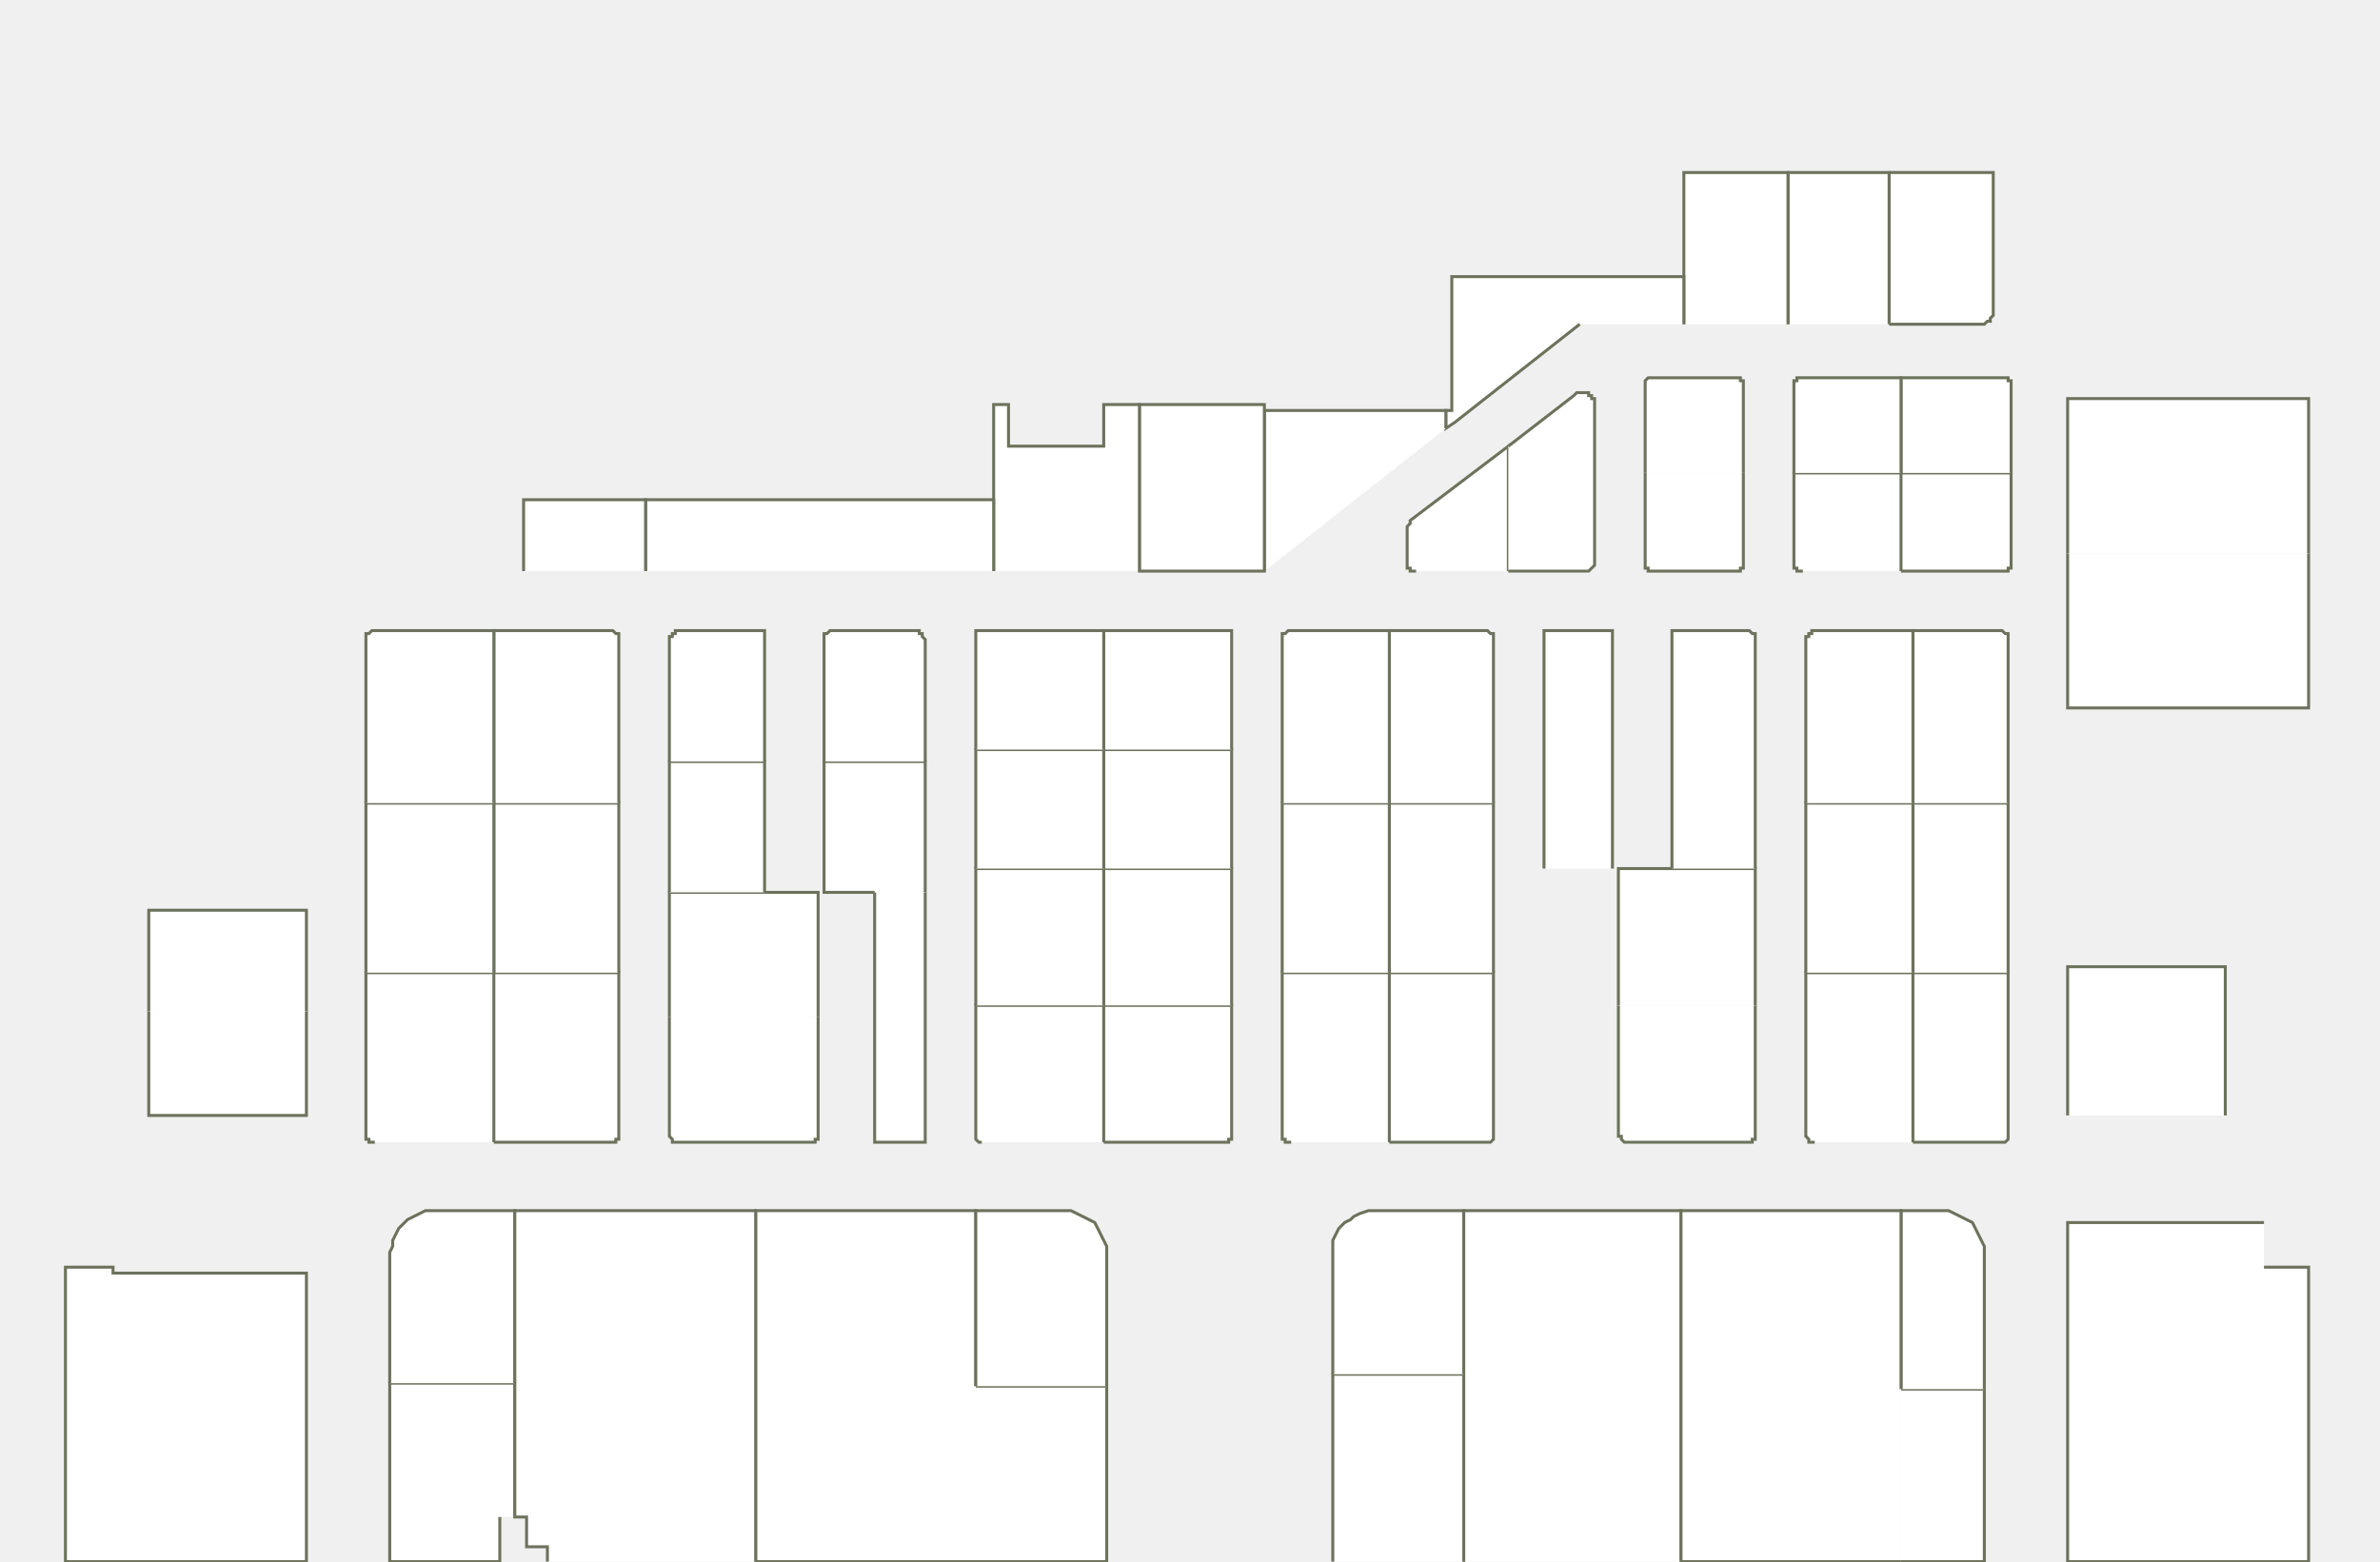
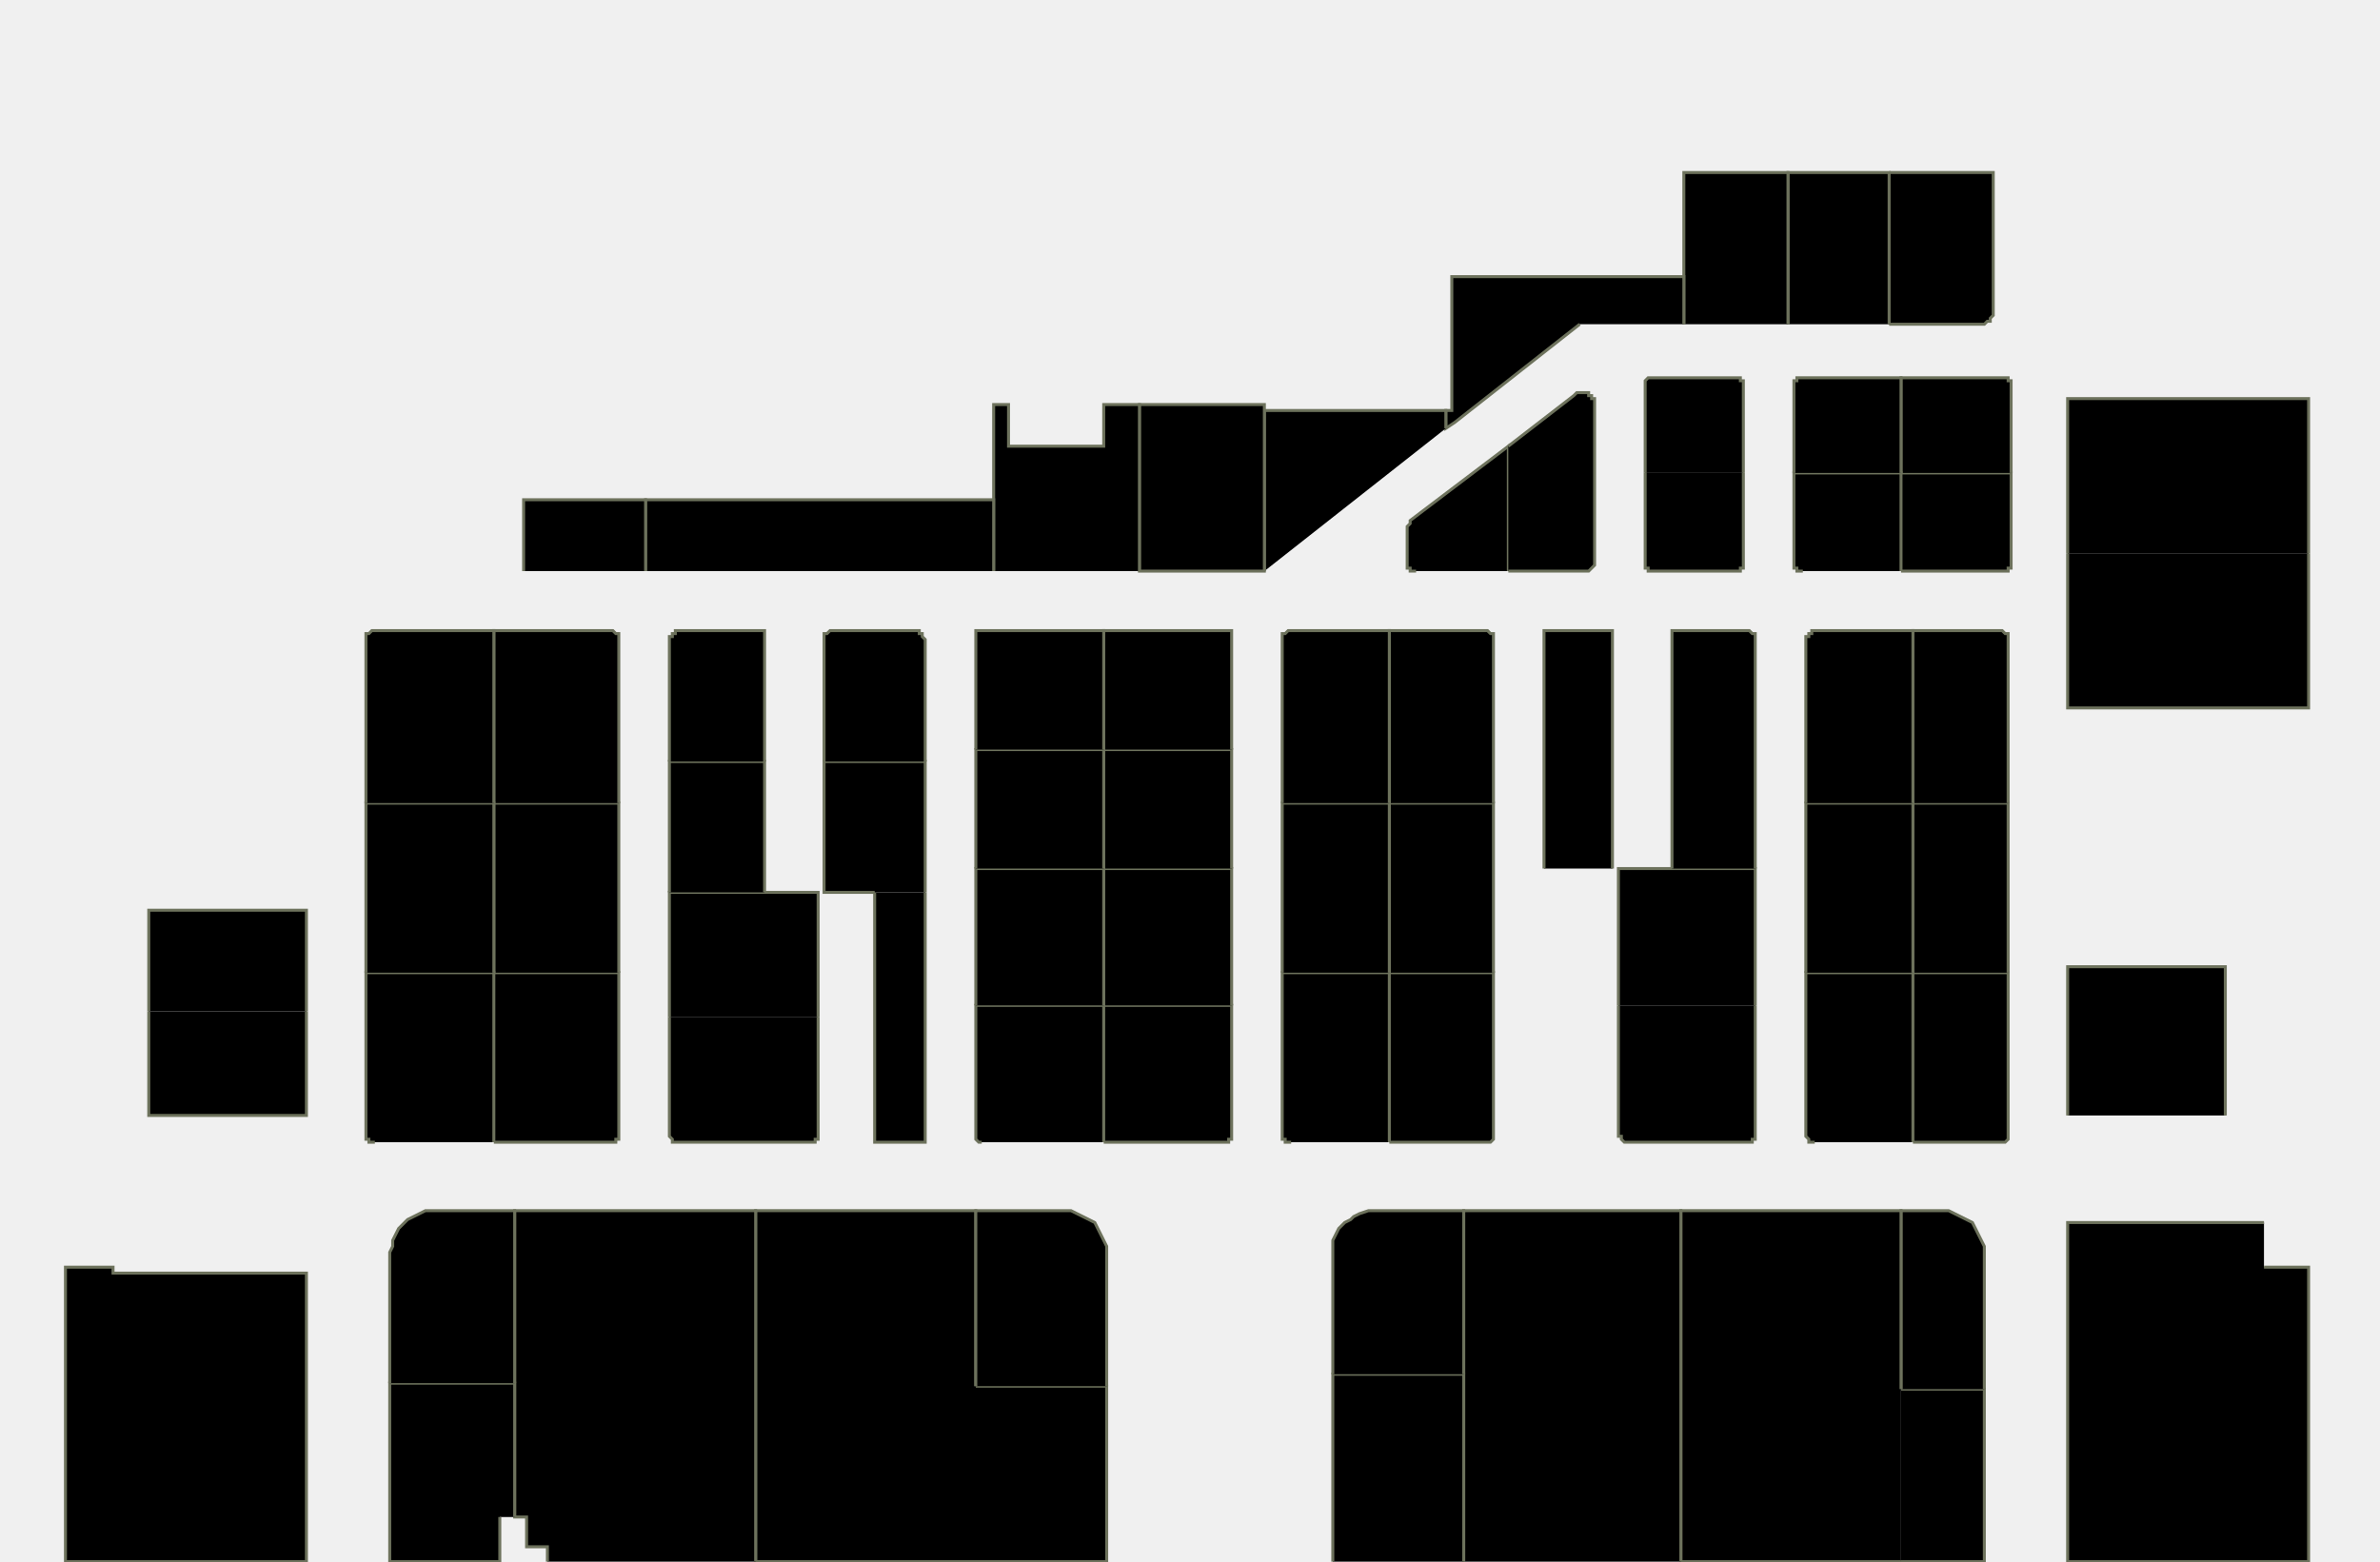
<svg xmlns="http://www.w3.org/2000/svg" baseProfile="full" height="525" version="1.1" width="800">
  <defs />
  <g id="1A01" stroke="red">
-     <polyline fill="#FFFFFF" points="761,426 776,426 776,525 695,525 695,411 761,411" stroke="#6d725c" />
+     <polyline points="761,426 776,426 776,525 695,525 695,411 761,411" stroke="#6d725c" />
  </g>
  <g id="1A02" stroke="red">
-     <polyline fill="#FFFFFF" points="639,467 667,467 667,525 639,525" stroke="#6d725c" />
+     <polyline points="639,467 667,467 667,525 639,525" stroke="#6d725c" />
  </g>
  <g id="1A04" stroke="red">
-     <polyline fill="#FFFFFF" points="639,467 639,407 653,407 655,407 657,408 659,409 661,410 663,411 664,413 665,415 666,417 667,419 667,421 667,467" stroke="#6d725c" />
+     <polyline points="639,467 639,407 653,407 655,407 657,408 659,409 661,410 663,411 664,413 665,415 666,417 667,419 667,421 667,467" stroke="#6d725c" />
  </g>
  <g id="1A05" stroke="red">
-     <polyline fill="#FFFFFF" points="695,375 695,325 748,325 748,375" stroke="#6d725c" />
+     <polyline points="695,375 695,325 748,325 748,375" stroke="#6d725c" />
  </g>
  <g id="1A06" stroke="red">
-     <polyline fill="#FFFFFF" points="643,327 675,327 675,381 675,382 675,382 675,383 675,383 675,383 674,384 674,384 673,384 673,384 673,384 643,384" stroke="#6d725c" />
+     <polyline points="643,327 675,327 675,381 675,382 675,382 675,383 675,383 675,383 674,384 674,384 673,384 673,384 673,384 643,384" stroke="#6d725c" />
  </g>
  <g id="1A08" stroke="red">
-     <polyline fill="#FFFFFF" points="643,327 643,270 675,270 675,327" stroke="#6d725c" />
+     <polyline points="643,327 643,270 675,270 675,327" stroke="#6d725c" />
  </g>
  <g id="1A09" stroke="red">
-     <polyline fill="#FFFFFF" points="776,186 776,238 695,238 695,186" stroke="#6d725c" />
+     <polyline points="776,186 776,238 695,238 695,186" stroke="#6d725c" />
  </g>
  <g id="1A10" stroke="red">
-     <polyline fill="#FFFFFF" points="643,270 643,212 673,212 673,212 673,212 674,213 674,213 675,213 675,213 675,214 675,214 675,215 675,215 675,270" stroke="#6d725c" />
+     <polyline points="643,270 643,212 673,212 673,212 673,212 674,213 674,213 675,213 675,213 675,214 675,214 675,215 675,215 675,270" stroke="#6d725c" />
  </g>
  <g id="1A11" stroke="red">
-     <polyline fill="#FFFFFF" points="695,186 695,134 776,134 776,186" stroke="#6d725c" />
+     <polyline points="695,186 695,134 776,134 776,186" stroke="#6d725c" />
  </g>
  <g id="1A12" stroke="red">
-     <polyline fill="#FFFFFF" points="639,159 676,159 676,189 676,190 676,190 676,191 675,191 675,191 675,192 674,192 674,192 673,192 673,192 639,192" stroke="#6d725c" />
+     <polyline points="639,159 676,159 676,189 676,190 676,190 676,191 675,191 675,191 675,192 674,192 674,192 673,192 673,192 639,192" stroke="#6d725c" />
  </g>
  <g id="1A14" stroke="red">
-     <polyline fill="#FFFFFF" points="639,159 639,127 673,127 673,127 674,127 674,127 675,127 675,127 675,128 676,128 676,129 676,129 676,130 676,159" stroke="#6d725c" />
+     <polyline points="639,159 639,127 673,127 673,127 674,127 674,127 675,127 675,127 675,128 676,128 676,129 676,129 676,130 676,159" stroke="#6d725c" />
  </g>
  <g id="1A16" stroke="red">
-     <polyline fill="#FFFFFF" points="635,58 670,58 670,104 670,105 670,106 670,106 669,107 669,108 668,108 667,109 666,109 665,109 665,109 635,109" stroke="#6d725c" />
+     <polyline points="635,58 670,58 670,104 670,105 670,106 670,106 669,107 669,108 668,108 667,109 666,109 665,109 665,109 635,109" stroke="#6d725c" />
  </g>
  <g id="1B01" stroke="red">
-     <polyline fill="#FFFFFF" points="639,525 565,525 565,407 639,407 639,467" stroke="#6d725c" />
+     <polyline points="639,525 565,525 565,407 639,407 639,467" stroke="#6d725c" />
  </g>
  <g id="1B02" stroke="red">
-     <polyline fill="#FFFFFF" points="492,525 492,462 492,407 565,407 565,525" stroke="#6d725c" />
+     <polyline points="492,525 492,462 492,407 565,407 565,525" stroke="#6d725c" />
  </g>
  <g id="1B05" stroke="red">
-     <polyline fill="#FFFFFF" points="610,384 610,384 609,384 609,384 608,384 608,383 608,383 608,383 607,382 607,382 607,381 607,327 643,327 643,384" stroke="#6d725c" />
+     <polyline points="610,384 610,384 609,384 609,384 608,384 608,383 608,383 608,383 607,382 607,382 607,381 607,327 643,327 643,384" stroke="#6d725c" />
  </g>
  <g id="1B06" stroke="red">
-     <polyline fill="#FFFFFF" points="590,338 590,381 590,382 590,382 590,383 590,383 589,383 589,384 589,384 588,384 588,384 587,384 547,384 547,384 546,384 546,384 546,384 545,383 545,383 545,383 545,382 544,382 544,381 544,338" stroke="#6d725c" />
+     <polyline points="590,338 590,381 590,382 590,382 590,383 590,383 589,383 589,384 589,384 588,384 588,384 587,384 547,384 547,384 546,384 546,384 546,384 545,383 545,383 545,383 545,382 544,382 544,381 544,338" stroke="#6d725c" />
  </g>
  <g id="1B07" stroke="red">
-     <polyline fill="#FFFFFF" points="607,327 607,270 643,270 643,327" stroke="#6d725c" />
+     <polyline points="607,327 607,270 643,270 643,327" stroke="#6d725c" />
  </g>
  <g id="1B08" stroke="red">
-     <polyline fill="#FFFFFF" points="544,338 544,292 562,292 590,292 590,338" stroke="#6d725c" />
+     <polyline points="544,338 544,292 562,292 590,292 590,338" stroke="#6d725c" />
  </g>
  <g id="1B09" stroke="red">
-     <polyline fill="#FFFFFF" points="607,270 607,215 607,215 607,214 608,214 608,213 608,213 608,213 609,213 609,212 610,212 610,212 643,212 643,270" stroke="#6d725c" />
+     <polyline points="607,270 607,215 607,215 607,214 608,214 608,213 608,213 608,213 609,213 609,212 610,212 610,212 643,212 643,270" stroke="#6d725c" />
  </g>
  <g id="1B10" stroke="red">
-     <polyline fill="#FFFFFF" points="562,292 562,212 587,212 588,212 588,212 589,213 589,213 589,213 590,213 590,214 590,214 590,215 590,215 590,292" stroke="#6d725c" />
+     <polyline points="562,292 562,212 587,212 588,212 588,212 589,213 589,213 589,213 590,213 590,214 590,214 590,215 590,215 590,292" stroke="#6d725c" />
  </g>
  <g id="1B11" stroke="red">
-     <polyline fill="#FFFFFF" points="606,192 606,192 605,192 605,192 604,192 604,191 604,191 603,191 603,190 603,190 603,189 603,159 639,159 639,192" stroke="#6d725c" />
+     <polyline points="606,192 606,192 605,192 605,192 604,192 604,191 604,191 603,191 603,190 603,190 603,189 603,159 639,159 639,192" stroke="#6d725c" />
  </g>
  <g id="1B12" stroke="red">
-     <polyline fill="#FFFFFF" points="586,159 586,189 586,190 586,190 586,191 585,191 585,191 585,192 584,192 584,192 583,192 583,192 556,192 555,192 555,192 554,192 554,192 554,191 553,191 553,191 553,190 553,190 553,189 553,159" stroke="#6d725c" />
+     <polyline points="586,159 586,189 586,190 586,190 586,191 585,191 585,191 585,192 584,192 584,192 583,192 583,192 556,192 555,192 555,192 554,192 554,192 554,191 553,191 553,191 553,190 553,190 553,189 553,159" stroke="#6d725c" />
  </g>
  <g id="1B13" stroke="red">
-     <polyline fill="#FFFFFF" points="603,159 603,130 603,129 603,129 603,128 604,128 604,127 604,127 605,127 605,127 606,127 606,127 639,127 639,159" stroke="#6d725c" />
+     <polyline points="603,159 603,130 603,129 603,129 603,128 604,128 604,127 604,127 605,127 605,127 606,127 606,127 639,127 639,159" stroke="#6d725c" />
  </g>
  <g id="1B14" stroke="red">
-     <polyline fill="#FFFFFF" points="553,159 553,130 553,129 553,129 553,128 553,128 554,127 554,127 554,127 555,127 555,127 556,127 583,127 583,127 584,127 584,127 585,127 585,127 585,128 586,128 586,129 586,129 586,130 586,159" stroke="#6d725c" />
+     <polyline points="553,159 553,130 553,129 553,129 553,128 553,128 554,127 554,127 554,127 555,127 555,127 556,127 583,127 583,127 584,127 584,127 585,127 585,127 585,128 586,128 586,129 586,129 586,130 586,159" stroke="#6d725c" />
  </g>
  <g id="1B15" stroke="red">
-     <polyline fill="#FFFFFF" points="601,109 601,58 635,58 635,109" stroke="#6d725c" />
+     <polyline points="601,109 601,58 635,58 635,109" stroke="#6d725c" />
  </g>
  <g id="1B16" stroke="red">
-     <polyline fill="#FFFFFF" points="566,109 566,93 566,93 566,58 601,58 601,109" stroke="#6d725c" />
+     <polyline points="566,109 566,93 566,93 566,58 601,58 601,109" stroke="#6d725c" />
  </g>
  <g id="1C02" stroke="red">
-     <polyline fill="#FFFFFF" points="448,525 448,462 492,462 492,525" stroke="#6d725c" />
+     <polyline points="448,525 448,462 492,462 492,525" stroke="#6d725c" />
  </g>
  <g id="1C04" stroke="red">
-     <polyline fill="#FFFFFF" points="448,462 448,421 448,419 448,417 449,415 450,413 452,411 454,410 455,409 457,408 460,407 462,407 492,407 492,462" stroke="#6d725c" />
+     <polyline points="448,462 448,421 448,419 448,417 449,415 450,413 452,411 454,410 455,409 457,408 460,407 462,407 492,407 492,462" stroke="#6d725c" />
  </g>
  <g id="1C06" stroke="red">
-     <polyline fill="#FFFFFF" points="467,327 502,327 502,381 502,382 502,382 502,383 502,383 502,383 501,384 501,384 500,384 500,384 500,384 467,384" stroke="#6d725c" />
+     <polyline points="467,327 502,327 502,381 502,382 502,382 502,383 502,383 502,383 501,384 501,384 500,384 500,384 500,384 467,384" stroke="#6d725c" />
  </g>
  <g id="1C08" stroke="red">
-     <polyline fill="#FFFFFF" points="467,327 467,270 502,270 502,327" stroke="#6d725c" />
+     <polyline points="467,327 467,270 502,270 502,327" stroke="#6d725c" />
  </g>
  <g id="1C09" stroke="red">
-     <polyline fill="#FFFFFF" points="519,292 519,212 542,212 542,292" stroke="#6d725c" />
+     <polyline points="519,292 519,212 542,212 542,292" stroke="#6d725c" />
  </g>
  <g id="1C10" stroke="red">
-     <polyline fill="#FFFFFF" points="467,270 467,212 500,212 500,212 500,212 501,213 501,213 502,213 502,213 502,214 502,214 502,215 502,215 502,270" stroke="#6d725c" />
+     <polyline points="467,270 467,212 500,212 500,212 500,212 501,213 501,213 502,213 502,213 502,214 502,214 502,215 502,215 502,270" stroke="#6d725c" />
  </g>
  <g id="1C12" stroke="red">
-     <polyline fill="#FFFFFF" points="476,192 476,192 475,192 475,192 474,192 474,191 474,191 473,191 473,190 473,190 473,189 473,178 473,178 473,177 473,177 473,177 473,177 474,176 474,176 474,176 474,176 474,175 507,150 507,192" stroke="#6d725c" />
+     <polyline points="476,192 476,192 475,192 475,192 474,192 474,191 474,191 473,191 473,190 473,190 473,189 473,178 473,178 473,177 473,177 473,177 473,177 474,176 474,176 474,176 474,176 474,175 507,150 507,192" stroke="#6d725c" />
  </g>
  <g id="1C14" stroke="red">
-     <polyline fill="#FFFFFF" points="507,150 529,133 529,133 529,133 530,132 530,132 530,132 530,132 530,132 531,132 531,132 531,132 533,132 533,132 534,132 534,132 534,133 535,133 535,133 535,134 536,134 536,135 536,135 536,189 536,190 536,190 535,191 535,191 535,191 534,192 534,192 534,192 533,192 533,192 507,192" stroke="#6d725c" />
+     <polyline points="507,150 529,133 529,133 529,133 530,132 530,132 530,132 530,132 530,132 531,132 531,132 531,132 533,132 533,132 534,132 534,132 534,133 535,133 535,133 535,134 536,134 536,135 536,135 536,189 536,190 536,190 535,191 535,191 535,191 534,192 534,192 534,192 533,192 533,192 507,192" stroke="#6d725c" />
  </g>
  <g id="1C16" stroke="red">
-     <polyline fill="#FFFFFF" points="531,109 489,142 486,144 486,138 488,138 488,93 566,93 566,109" stroke="#6d725c" />
+     <polyline points="531,109 489,142 486,144 486,138 488,138 488,93 566,93 566,109" stroke="#6d725c" />
  </g>
  <g id="1D03" stroke="red">
-     <polyline fill="#FFFFFF" points="434,384 433,384 433,384 432,384 432,384 432,383 431,383 431,383 431,382 431,382 431,381 431,327 467,327 467,384" stroke="#6d725c" />
+     <polyline points="434,384 433,384 433,384 432,384 432,384 432,383 431,383 431,383 431,382 431,382 431,381 431,327 467,327 467,384" stroke="#6d725c" />
  </g>
  <g id="1D04" stroke="red">
-     <polyline fill="#FFFFFF" points="371,338 414,338 414,381 414,382 414,382 414,383 413,383 413,383 413,384 412,384 412,384 411,384 411,384 371,384" stroke="#6d725c" />
+     <polyline points="371,338 414,338 414,381 414,382 414,382 414,383 413,383 413,383 413,384 412,384 412,384 411,384 411,384 371,384" stroke="#6d725c" />
  </g>
  <g id="1D05" stroke="red">
-     <polyline fill="#FFFFFF" points="431,327 431,270 467,270 467,327" stroke="#6d725c" />
+     <polyline points="431,327 431,270 467,270 467,327" stroke="#6d725c" />
  </g>
  <g id="1D06" stroke="red">
-     <polyline fill="#FFFFFF" points="371,338 371,292 414,292 414,338" stroke="#6d725c" />
+     <polyline points="371,338 371,292 414,292 414,338" stroke="#6d725c" />
  </g>
  <g id="1D07" stroke="red">
-     <polyline fill="#FFFFFF" points="431,270 431,215 431,215 431,214 431,214 431,213 432,213 432,213 432,213 433,212 433,212 434,212 467,212 467,270" stroke="#6d725c" />
+     <polyline points="431,270 431,215 431,215 431,214 431,214 431,213 432,213 432,213 432,213 433,212 433,212 434,212 467,212 467,270" stroke="#6d725c" />
  </g>
  <g id="1D08A" stroke="red">
-     <polyline fill="#FFFFFF" points="371,292 371,252 414,252 414,292" stroke="#6d725c" />
+     <polyline points="371,292 371,252 414,252 414,292" stroke="#6d725c" />
  </g>
  <g id="1D08B" stroke="red">
-     <polyline fill="#FFFFFF" points="371,252 371,212 414,212 414,252" stroke="#6d725c" />
+     <polyline points="371,252 371,212 414,212 414,252" stroke="#6d725c" />
  </g>
  <g id="1D09" stroke="red">
-     <polyline fill="#FFFFFF" points="425,192 425,138 486,138 486,144" stroke="#6d725c" />
+     <polyline points="425,192 425,138 486,138 486,144" stroke="#6d725c" />
  </g>
  <g id="1D10" stroke="red">
-     <polyline fill="#FFFFFF" points="425,138 425,138 425,192 383,192 383,136 425,136 425,138" stroke="#6d725c" />
+     <polyline points="425,138 425,138 425,192 383,192 383,136 425,136 425,138" stroke="#6d725c" />
  </g>
  <g id="1E01" stroke="red">
-     <polyline fill="#FFFFFF" points="328,466 372,466 372,525 328,525" stroke="#6d725c" />
+     <polyline points="328,466 372,466 372,525 328,525" stroke="#6d725c" />
  </g>
  <g id="1E02" stroke="red">
-     <polyline fill="#FFFFFF" points="328,525 254,525 254,407 328,407 328,466" stroke="#6d725c" />
+     <polyline points="328,525 254,525 254,407 328,407 328,466" stroke="#6d725c" />
  </g>
  <g id="1E03" stroke="red">
-     <polyline fill="#FFFFFF" points="328,466 328,407 358,407 360,407 362,408 364,409 366,410 368,411 369,413 370,415 371,417 372,419 372,421 372,466" stroke="#6d725c" />
+     <polyline points="328,466 328,407 358,407 360,407 362,408 364,409 366,410 368,411 369,413 370,415 371,417 372,419 372,421 372,466" stroke="#6d725c" />
  </g>
  <g id="1E05" stroke="red">
-     <polyline fill="#FFFFFF" points="330,384 330,384 330,384 329,384 329,384 328,383 328,383 328,383 328,382 328,382 328,381 328,338 371,338 371,384" stroke="#6d725c" />
+     <polyline points="330,384 330,384 330,384 329,384 329,384 328,383 328,383 328,383 328,382 328,382 328,381 328,338 371,338 371,384" stroke="#6d725c" />
  </g>
  <g id="1E06" stroke="red">
-     <polyline fill="#FFFFFF" points="311,300 311,384 294,384 294,300" stroke="#6d725c" />
+     <polyline points="311,300 311,384 294,384 294,300" stroke="#6d725c" />
  </g>
  <g id="1E07" stroke="red">
-     <polyline fill="#FFFFFF" points="328,338 328,292 371,292 371,338" stroke="#6d725c" />
+     <polyline points="328,338 328,292 371,292 371,338" stroke="#6d725c" />
  </g>
  <g id="1E08" stroke="red">
-     <polyline fill="#FFFFFF" points="294,300 277,300 277,256 311,256 311,300" stroke="#6d725c" />
+     <polyline points="294,300 277,300 277,256 311,256 311,300" stroke="#6d725c" />
  </g>
  <g id="1E09A" stroke="red">
-     <polyline fill="#FFFFFF" points="328,292 328,252 371,252 371,292" stroke="#6d725c" />
+     <polyline points="328,292 328,252 371,252 371,292" stroke="#6d725c" />
  </g>
  <g id="1E09B" stroke="red">
-     <polyline fill="#FFFFFF" points="328,252 328,212 371,212 371,252" stroke="#6d725c" />
+     <polyline points="328,252 328,212 371,212 371,252" stroke="#6d725c" />
  </g>
  <g id="1E10" stroke="red">
-     <polyline fill="#FFFFFF" points="277,256 277,215 277,215 277,214 277,214 277,213 278,213 278,213 278,213 279,212 279,212 280,212 308,212 308,212 309,212 309,213 309,213 310,213 310,213 310,214 310,214 311,215 311,215 311,256" stroke="#6d725c" />
+     <polyline points="277,256 277,215 277,215 277,214 277,214 277,213 278,213 278,213 278,213 279,212 279,212 280,212 308,212 308,212 309,212 309,213 309,213 310,213 310,213 310,214 310,214 311,215 311,215 311,256" stroke="#6d725c" />
  </g>
  <g id="1E11" stroke="red">
-     <polyline fill="#FFFFFF" points="334,192 334,192 334,168 334,136 339,136 339,150 371,150 371,136 383,136 383,192" stroke="#6d725c" />
+     <polyline points="334,192 334,192 334,168 334,136 339,136 339,150 371,150 371,136 383,136 383,192" stroke="#6d725c" />
  </g>
  <g id="1E12" stroke="red">
-     <polyline fill="#FFFFFF" points="217,192 217,168 334,168 334,192" stroke="#6d725c" />
+     <polyline points="217,192 217,168 334,168 334,192" stroke="#6d725c" />
  </g>
  <g id="1F01" stroke="red">
-     <polyline fill="#FFFFFF" points="184,525 184,520 177,520 177,510 173,510 173,465 173,407 254,407 254,525" stroke="#6d725c" />
+     <polyline points="184,525 184,520 177,520 177,510 173,510 173,465 173,407 254,407 254,525" stroke="#6d725c" />
  </g>
  <g id="1F05" stroke="red">
-     <polyline fill="#FFFFFF" points="275,342 275,381 275,382 275,382 275,383 274,383 274,383 274,384 273,384 273,384 272,384 272,384 228,384 228,384 227,384 227,384 226,384 226,383 226,383 226,383 225,382 225,382 225,381 225,342" stroke="#6d725c" />
+     <polyline points="275,342 275,381 275,382 275,382 275,383 274,383 274,383 274,384 273,384 273,384 272,384 272,384 228,384 228,384 227,384 227,384 226,384 226,383 226,383 226,383 225,382 225,382 225,381 225,342" stroke="#6d725c" />
  </g>
  <g id="1F06" stroke="red">
-     <polyline fill="#FFFFFF" points="166,327 208,327 208,381 208,382 208,382 208,383 208,383 207,383 207,384 207,384 206,384 206,384 205,384 166,384" stroke="#6d725c" />
+     <polyline points="166,327 208,327 208,381 208,382 208,382 208,383 208,383 207,383 207,384 207,384 206,384 206,384 205,384 166,384" stroke="#6d725c" />
  </g>
  <g id="1F07" stroke="red">
-     <polyline fill="#FFFFFF" points="225,342 225,300 257,300 275,300 275,342" stroke="#6d725c" />
+     <polyline points="225,342 225,300 257,300 275,300 275,342" stroke="#6d725c" />
  </g>
  <g id="1F08" stroke="red">
-     <polyline fill="#FFFFFF" points="166,327 166,270 208,270 208,327" stroke="#6d725c" />
+     <polyline points="166,327 166,270 208,270 208,327" stroke="#6d725c" />
  </g>
  <g id="1F09" stroke="red">
-     <polyline fill="#FFFFFF" points="225,300 225,256 257,256 257,300" stroke="#6d725c" />
+     <polyline points="225,300 225,256 257,256 257,300" stroke="#6d725c" />
  </g>
  <g id="1F10" stroke="red">
-     <polyline fill="#FFFFFF" points="166,270 166,212 205,212 206,212 206,212 207,213 207,213 207,213 208,213 208,214 208,214 208,215 208,215 208,270" stroke="#6d725c" />
+     <polyline points="166,270 166,212 205,212 206,212 206,212 207,213 207,213 207,213 208,213 208,214 208,214 208,215 208,215 208,270" stroke="#6d725c" />
  </g>
  <g id="1F11" stroke="red">
-     <polyline fill="#FFFFFF" points="225,256 225,215 225,215 225,214 226,214 226,213 226,213 226,213 227,213 227,212 228,212 228,212 257,212 257,256" stroke="#6d725c" />
+     <polyline points="225,256 225,215 225,215 225,214 226,214 226,213 226,213 226,213 227,213 227,212 228,212 228,212 257,212 257,256" stroke="#6d725c" />
  </g>
  <g id="1G01" stroke="red">
-     <polyline fill="#FFFFFF" points="168,510 168,525 131,525 131,465 173,465 173,510" stroke="#6d725c" />
+     <polyline points="168,510 168,525 131,525 131,465 173,465 173,510" stroke="#6d725c" />
  </g>
  <g id="1G02" stroke="red">
-     <polyline fill="#FFFFFF" points="103,464 103,525 22,525 22,464" stroke="#6d725c" />
+     <polyline points="103,464 103,525 22,525 22,464" stroke="#6d725c" />
  </g>
  <g id="1G03" stroke="red">
-     <polyline fill="#FFFFFF" points="131,465 131,421 132,419 132,417 133,415 134,413 136,411 137,410 139,409 141,408 143,407 146,407 173,407 173,465" stroke="#6d725c" />
+     <polyline points="131,465 131,421 132,419 132,417 133,415 134,413 136,411 137,410 139,409 141,408 143,407 146,407 173,407 173,465" stroke="#6d725c" />
  </g>
  <g id="1G06" stroke="red">
-     <polyline fill="#FFFFFF" points="22,464 22,426 38,426 38,428 103,428 103,464" stroke="#6d725c" />
+     <polyline points="22,464 22,426 38,426 38,428 103,428 103,464" stroke="#6d725c" />
  </g>
  <g id="1G07" stroke="red">
-     <polyline fill="#FFFFFF" points="126,384 125,384 125,384 124,384 124,384 124,383 123,383 123,383 123,382 123,382 123,381 123,327 166,327 166,384" stroke="#6d725c" />
+     <polyline points="126,384 125,384 125,384 124,384 124,384 124,383 123,383 123,383 123,382 123,382 123,381 123,327 166,327 166,384" stroke="#6d725c" />
  </g>
  <g id="1G08" stroke="red">
-     <polyline fill="#FFFFFF" points="103,340 103,375 50,375 50,340" stroke="#6d725c" />
+     <polyline points="103,340 103,375 50,375 50,340" stroke="#6d725c" />
  </g>
  <g id="1G09" stroke="red">
-     <polyline fill="#FFFFFF" points="123,327 123,270 166,270 166,327" stroke="#6d725c" />
+     <polyline points="123,327 123,270 166,270 166,327" stroke="#6d725c" />
  </g>
  <g id="1G10" stroke="red">
-     <polyline fill="#FFFFFF" points="50,340 50,306 103,306 103,340" stroke="#6d725c" />
+     <polyline points="50,340 50,306 103,306 103,340" stroke="#6d725c" />
  </g>
  <g id="1G11" stroke="red">
-     <polyline fill="#FFFFFF" points="123,270 123,215 123,215 123,214 123,214 123,213 124,213 124,213 124,213 125,212 125,212 126,212 166,212 166,270" stroke="#6d725c" />
+     <polyline points="123,270 123,215 123,215 123,214 123,214 123,213 124,213 124,213 124,213 125,212 125,212 126,212 166,212 166,270" stroke="#6d725c" />
  </g>
  <g id="1Y02" stroke="red">
-     <polyline fill="#FFFFFF" points="176,192 176,168 217,168 217,192" stroke="#6d725c" />
+     <polyline points="176,192 176,168 217,168 217,192" stroke="#6d725c" />
  </g>
</svg>
